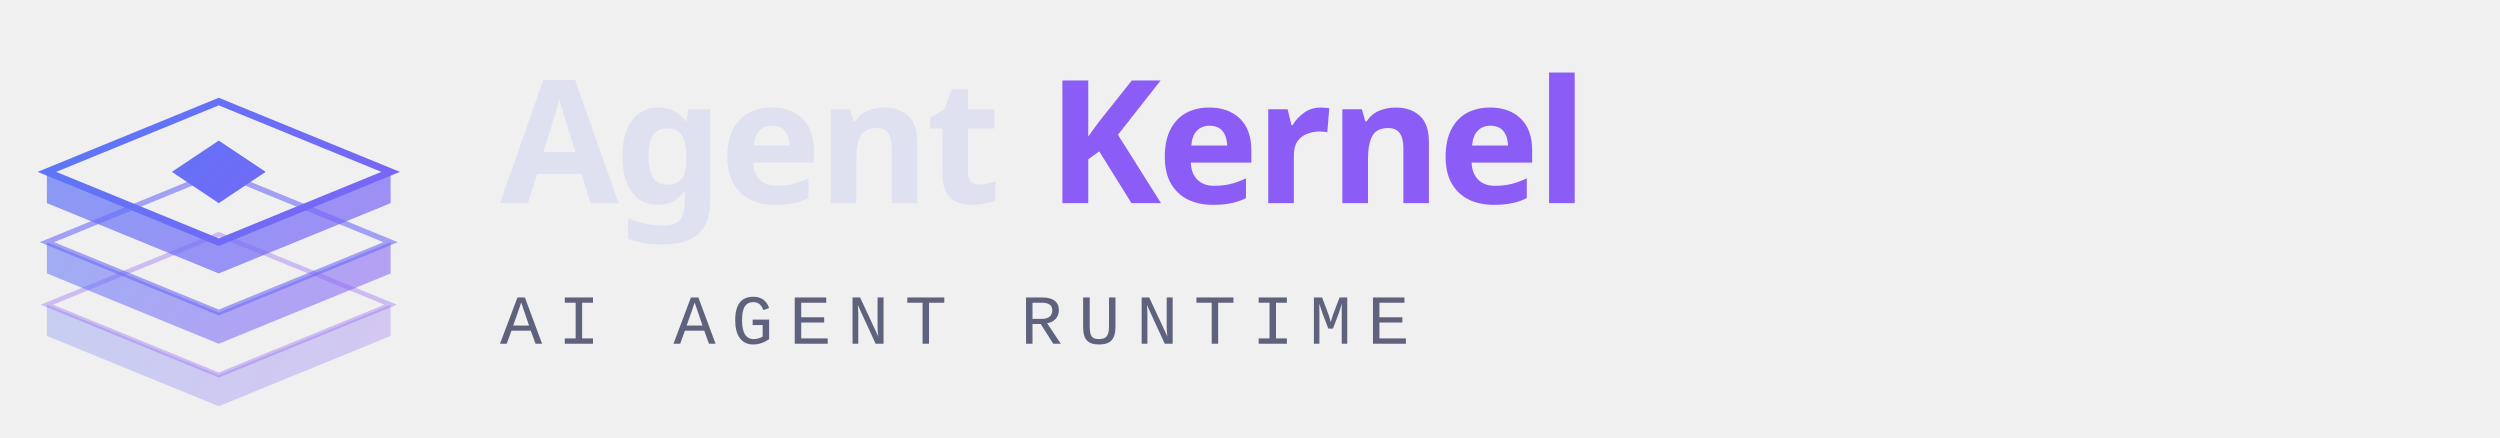
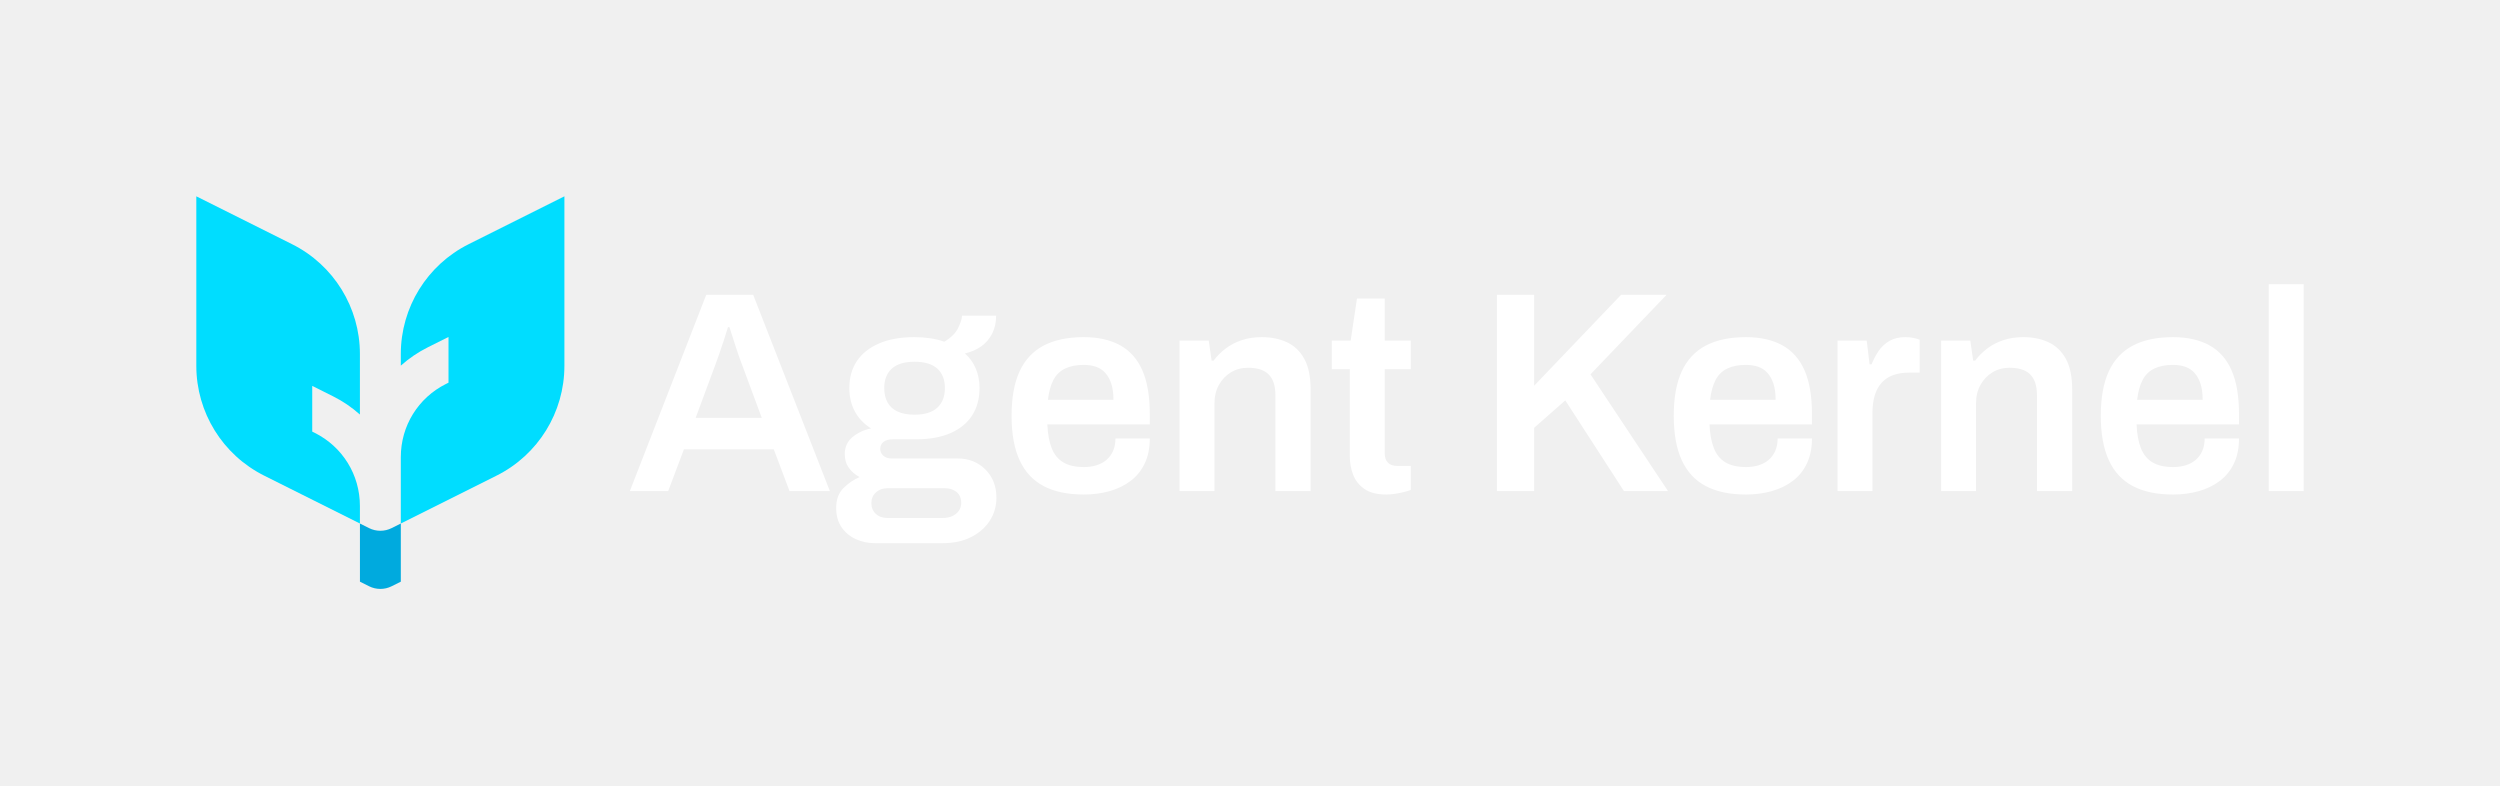
- <svg xmlns="http://www.w3.org/2000/svg" width="320" height="56" viewBox="0 0 320 56" fill="none">
-   <defs>
-     <linearGradient id="hg1" x1="0" y1="0" x2="48" y2="48" gradientUnits="userSpaceOnUse">
-       <stop offset="0%" stop-color="#4f7df7" />
-       <stop offset="100%" stop-color="#8b5cf6" />
-     </linearGradient>
-     <linearGradient id="hg2" x1="0" y1="8" x2="48" y2="40" gradientUnits="userSpaceOnUse">
-       <stop offset="0%" stop-color="#4f7df7" stop-opacity="0.55" />
-       <stop offset="100%" stop-color="#8b5cf6" stop-opacity="0.55" />
-     </linearGradient>
-     <linearGradient id="hg3" x1="0" y1="16" x2="48" y2="48" gradientUnits="userSpaceOnUse">
-       <stop offset="0%" stop-color="#4f7df7" stop-opacity="0.28" />
-       <stop offset="100%" stop-color="#8b5cf6" stop-opacity="0.28" />
-     </linearGradient>
-   </defs>
-   <g transform="translate(4, 2)">
-     <path d="M24 50 L46 41 L46 37 L24 46 L2 37 L2 41 Z" fill="url(#hg3)" />
-     <path d="M24 46 L46 37 L24 28 L2 37 Z" stroke="#8b5cf6" stroke-width="0.6" fill="none" opacity="0.35" />
-     <path d="M24 42 L46 33 L46 29 L24 38 L2 29 L2 33 Z" fill="url(#hg2)" />
-     <path d="M24 38 L46 29 L24 20 L2 29 Z" stroke="#6d6af7" stroke-width="0.7" fill="none" opacity="0.6" />
-     <path d="M24 33 L46 24 L46 20 L24 29 L2 20 L2 24 Z" fill="url(#hg1)" opacity="0.7" />
-     <path d="M24 29 L46 20 L24 11 L2 20 Z" stroke="url(#hg1)" stroke-width="0.9" fill="none" />
-     <path d="M24 16 L30 20 L24 24 L18 20 Z" fill="url(#hg1)" />
+ <svg xmlns="http://www.w3.org/2000/svg" xmlns:xlink="http://www.w3.org/1999/xlink" version="1.1" id="Layer_1" x="0px" y="0px" viewBox="0 0 1910.363 600" style="enable-background:new 0 0 1910.363 600;" xml:space="preserve">
+   <g>
+     <defs>
+       <rect id="SVGID_00000014634403634841012990000002101430840453714327_" x="0" width="1910.363" height="600" />
+     </defs>
+     <clipPath id="SVGID_00000083071076959569373370000013063077775472870787_">
+       <use xlink:href="#SVGID_00000014634403634841012990000002101430840453714327_" style="overflow:visible;" />
+     </clipPath>
+     <g style="clip-path:url(#SVGID_00000083071076959569373370000013063077775472870787_);">
+       <g>
+         <path style="fill:#00DDFF;" d="M238.585,294.87v34.939l1.906,0.938c21.315,10.657,34.534,32.096,34.534,55.909v13.376     l-73.191-36.596c-31.752-15.876-51.816-48.346-51.816-83.849V150.019l73.191,36.596c31.752,15.876,51.816,48.346,51.816,83.848     v46.315c-6.125-5.469-13.001-10.188-20.564-13.969L238.585,294.87z" />
+         <path style="fill:#00DDFF;" d="M431.284,150.019v129.569c0,35.502-20.063,67.972-51.816,83.849l-73.191,36.596v-50.753     c0-23.814,13.219-45.252,34.533-55.909l1.907-0.937v-34.94l-15.876,7.938c-7.563,3.782-14.439,8.501-20.564,13.97v-8.938     c0-35.502,20.063-67.972,51.816-83.848L431.284,150.019z" />
+         <path style="fill:#00AADE;" d="M306.281,400.054v44.424l-7.028,3.514c-5.422,2.711-11.806,2.707-17.224-0.011l-6.983-3.503     v-44.424l6.97,3.496c5.426,2.722,11.819,2.722,17.245,0.001l6.972-3.497H306.281z" />
+       </g>
+       <path style="fill:#FFFFFF;" d="M481.291,375.265l58.384-150.004h35.861l58.604,150.004h-30.833l-12.027-31.926h-68.661    l-12.026,31.926H481.291z M531.584,319.288h50.512l-15.087-40.672c-0.584-1.457-1.279-3.315-2.078-5.578    c-0.804-2.256-1.641-4.735-2.515-7.433c-0.874-2.695-1.75-5.431-2.625-8.201c-0.874-2.767-1.678-5.249-2.405-7.433h-1.094    c-0.874,2.917-1.933,6.267-3.17,10.056c-1.241,3.795-2.444,7.364-3.608,10.717c-1.169,3.353-2.115,5.979-2.842,7.872    L531.584,319.288z M668.471,415.063c-5.105,0-9.915-1.022-14.432-3.062c-4.52-2.043-8.166-5.067-10.933-9.075    c-2.77-4.011-4.155-8.931-4.155-14.76c0-6.418,1.86-11.479,5.576-15.198c3.718-3.717,7.834-6.521,12.355-8.417    c-3.355-1.749-6.089-4.08-8.199-6.998c-2.115-2.914-3.171-6.415-3.171-10.495c0-5.54,2.04-9.95,6.123-13.23    c4.078-3.281,8.746-5.431,13.995-6.452c-5.396-3.35-9.512-7.653-12.355-12.901c-2.844-5.246-4.265-11.222-4.265-17.928    c0-8.016,1.93-14.904,5.794-20.667c3.862-5.757,9.512-10.238,16.947-13.447c7.435-3.206,16.4-4.81,26.897-4.81    c4.226,0,8.309,0.295,12.245,0.874c3.936,0.583,7.507,1.46,10.714,2.623c5.102-3.062,8.6-6.521,10.496-10.385    c1.893-3.861,2.914-7.032,3.062-9.514h26.021c0,5.105-0.984,9.624-2.952,13.56c-1.968,3.936-4.701,7.182-8.199,9.73    c-3.499,2.551-7.729,4.409-12.682,5.575c3.641,3.209,6.413,7.073,8.309,11.592c1.893,4.519,2.842,9.476,2.842,14.869    c0,8.016-1.858,14.945-5.576,20.773c-3.717,5.832-9.183,10.351-16.4,13.556c-7.215,3.209-16.071,4.81-26.568,4.81h-17.712    c-3.062,0-5.432,0.655-7.107,1.968c-1.677,1.313-2.515,3.137-2.515,5.465c0,1.899,0.766,3.576,2.297,5.03    c1.531,1.46,3.679,2.187,6.451,2.187h50.293c8.6,0,15.706,2.808,21.32,8.42c5.611,5.612,8.419,12.792,8.419,21.538    c0,6.559-1.716,12.463-5.139,17.712c-3.427,5.249-8.199,9.404-14.323,12.463c-6.122,3.062-13.267,4.594-21.428,4.594H668.471z     M678.091,395.819h42.203c2.767,0,5.21-0.473,7.325-1.42c2.112-0.949,3.79-2.297,5.03-4.046c1.236-1.749,1.858-3.717,1.858-5.904    c0-3.795-1.202-6.637-3.607-8.53c-2.405-1.893-5.359-2.842-8.856-2.842h-43.953c-3.499,0-6.416,1.059-8.746,3.171    c-2.333,2.112-3.499,4.845-3.499,8.201c0,3.35,1.128,6.086,3.389,8.198C671.495,394.76,674.447,395.819,678.091,395.819z     M698.864,316.881c7.726,0,13.52-1.783,17.384-5.359c3.861-3.569,5.796-8.561,5.796-14.976s-1.935-11.372-5.796-14.869    c-3.864-3.5-9.658-5.249-17.384-5.249c-7.728,0-13.522,1.749-17.383,5.249c-3.865,3.497-5.796,8.455-5.796,14.869    c0,4.227,0.837,7.872,2.515,10.93c1.675,3.062,4.227,5.396,7.654,6.998C689.278,316.082,693.617,316.881,698.864,316.881z     M828.096,377.888c-12.245,0-22.45-2.153-30.613-6.449c-8.165-4.299-14.288-10.896-18.368-19.789    c-4.082-8.89-6.122-20.191-6.122-33.894c0-13.848,2.04-25.179,6.122-34.004c4.08-8.818,10.203-15.377,18.368-19.68    c8.163-4.296,18.368-6.449,30.613-6.449c11.078,0,20.371,2.078,27.881,6.233c7.507,4.152,13.154,10.532,16.947,19.131    c3.789,8.605,5.685,19.755,5.685,33.456v7.872h-78.282c0.29,7.145,1.384,13.158,3.279,18.041c1.893,4.885,4.845,8.53,8.856,10.934    c4.008,2.407,9.293,3.61,15.853,3.61c3.352,0,6.485-0.439,9.403-1.313c2.914-0.874,5.467-2.222,7.653-4.046    c2.187-1.821,3.9-4.118,5.139-6.888c1.236-2.767,1.858-5.976,1.858-9.62h26.24c0,7.289-1.277,13.632-3.826,19.022    c-2.552,5.396-6.123,9.84-10.714,13.34c-4.592,3.497-9.95,6.123-16.073,7.872C841.873,377.014,835.237,377.888,828.096,377.888z     M800.763,305.509h50.074c0-4.81-0.545-8.887-1.639-12.243c-1.094-3.353-2.624-6.123-4.592-8.311    c-1.968-2.187-4.339-3.751-7.107-4.701c-2.77-0.946-5.904-1.423-9.403-1.423c-5.685,0-10.462,0.953-14.323,2.845    c-3.864,1.896-6.816,4.81-8.856,8.746C802.874,294.359,801.49,299.389,800.763,305.509z M901.351,375.265v-115.02h22.304    l2.187,15.308h1.531c2.623-3.5,5.719-6.596,9.293-9.295c3.571-2.695,7.653-4.81,12.245-6.339    c4.592-1.532,9.657-2.297,15.197-2.297c7.289,0,13.74,1.313,19.352,3.936c5.611,2.623,10.022,6.853,13.23,12.682    c3.204,5.832,4.81,13.632,4.81,23.396v77.628h-26.897V302.45c0-4.08-0.475-7.471-1.421-10.169    c-0.95-2.695-2.333-4.882-4.155-6.562c-1.824-1.673-4.044-2.877-6.669-3.607c-2.624-0.727-5.542-1.094-8.746-1.094    c-4.812,0-9.15,1.169-13.011,3.5c-3.864,2.331-6.926,5.54-9.183,9.621c-2.263,4.083-3.391,8.821-3.391,14.215v66.911H901.351z     M1059.446,377.888c-7.145,0-12.757-1.42-16.837-4.262c-4.083-2.842-6.963-6.487-8.638-10.934c-1.677-4.447-2.515-9-2.515-13.666    v-66.914h-13.776v-21.867h14.432l4.81-32.142h21.211v32.142h19.899v21.867h-19.899v64.288c0,3.062,0.801,5.434,2.407,7.107    c1.601,1.677,4.006,2.513,7.215,2.513h10.277v18.37c-1.459,0.583-3.245,1.128-5.357,1.639c-2.115,0.511-4.339,0.946-6.668,1.313    C1063.672,377.703,1061.486,377.888,1059.446,377.888z M1143.851,375.265V225.261h28.427v69.534l66.475-69.534h34.767    l-58.165,60.788l59.259,89.217h-33.675l-44.826-69.318l-23.835,20.993v48.325H1143.851z M1334.091,377.888    c-12.245,0-22.45-2.153-30.613-6.449c-8.165-4.299-14.288-10.896-18.368-19.789c-4.082-8.89-6.122-20.191-6.122-33.894    c0-13.848,2.04-25.179,6.122-34.004c4.08-8.818,10.203-15.377,18.368-19.68c8.163-4.296,18.368-6.449,30.613-6.449    c11.078,0,20.371,2.078,27.881,6.233c7.507,4.152,13.154,10.532,16.947,19.131c3.789,8.605,5.685,19.755,5.685,33.456v7.872    h-78.282c0.29,7.145,1.384,13.158,3.279,18.041c1.893,4.885,4.845,8.53,8.856,10.934c4.008,2.407,9.293,3.61,15.853,3.61    c3.352,0,6.485-0.439,9.403-1.313c2.914-0.874,5.467-2.222,7.652-4.046c2.187-1.821,3.9-4.118,5.139-6.888    c1.236-2.767,1.858-5.976,1.858-9.62h26.24c0,7.289-1.277,13.632-3.826,19.022c-2.552,5.396-6.123,9.84-10.714,13.34    c-4.593,3.497-9.95,6.123-16.073,7.872C1347.868,377.014,1341.233,377.888,1334.091,377.888z M1306.759,305.509h50.074    c0-4.81-0.545-8.887-1.639-12.243c-1.094-3.353-2.625-6.123-4.592-8.311c-1.968-2.187-4.339-3.751-7.107-4.701    c-2.77-0.946-5.904-1.423-9.403-1.423c-5.685,0-10.462,0.953-14.323,2.845c-3.864,1.896-6.816,4.81-8.856,8.746    C1308.869,294.359,1307.486,299.389,1306.759,305.509z M1404.136,375.265v-115.02h22.304l2.187,18.15h1.531    c1.456-3.641,3.242-7.032,5.357-10.169c2.111-3.134,4.845-5.685,8.199-7.653c3.351-1.968,7.435-2.952,12.246-2.952    c2.33,0,4.481,0.219,6.449,0.655c1.969,0.439,3.461,0.874,4.483,1.313v25.145h-8.09c-4.52,0-8.528,0.624-12.027,1.861    c-3.499,1.238-6.451,3.168-8.856,5.794c-2.405,2.623-4.193,5.904-5.357,9.84c-1.169,3.936-1.75,8.527-1.75,13.776v59.258H1404.136    z M1483.293,375.265v-115.02h22.304l2.187,15.308h1.531c2.623-3.5,5.719-6.596,9.293-9.295c3.571-2.695,7.653-4.81,12.245-6.339    c4.592-1.532,9.656-2.297,15.197-2.297c7.289,0,13.74,1.313,19.352,3.936c5.611,2.623,10.022,6.853,13.23,12.682    c3.204,5.832,4.81,13.632,4.81,23.396v77.628h-26.897V302.45c0-4.08-0.475-7.471-1.421-10.169    c-0.949-2.695-2.333-4.882-4.155-6.562c-1.824-1.673-4.044-2.877-6.668-3.607c-2.625-0.727-5.542-1.094-8.746-1.094    c-4.812,0-9.151,1.169-13.011,3.5c-3.864,2.331-6.925,5.54-9.183,9.621c-2.262,4.083-3.391,8.821-3.391,14.215v66.911H1483.293z     M1660.414,377.888c-12.245,0-22.45-2.153-30.613-6.449c-8.165-4.299-14.288-10.896-18.368-19.789    c-4.082-8.89-6.122-20.191-6.122-33.894c0-13.848,2.04-25.179,6.122-34.004c4.08-8.818,10.203-15.377,18.368-19.68    c8.163-4.296,18.368-6.449,30.613-6.449c11.078,0,20.371,2.078,27.881,6.233c7.507,4.152,13.154,10.532,16.947,19.131    c3.789,8.605,5.685,19.755,5.685,33.456v7.872h-78.282c0.29,7.145,1.384,13.158,3.279,18.041c1.893,4.885,4.845,8.53,8.856,10.934    c4.008,2.407,9.293,3.61,15.854,3.61c3.351,0,6.485-0.439,9.403-1.313c2.914-0.874,5.467-2.222,7.652-4.046    c2.187-1.821,3.9-4.118,5.139-6.888c1.236-2.767,1.858-5.976,1.858-9.62h26.24c0,7.289-1.277,13.632-3.826,19.022    c-2.552,5.396-6.123,9.84-10.714,13.34c-4.592,3.497-9.949,6.123-16.073,7.872    C1674.191,377.014,1667.556,377.888,1660.414,377.888z M1633.082,305.509h50.074c0-4.81-0.545-8.887-1.639-12.243    c-1.094-3.353-2.625-6.123-4.593-8.311c-1.968-2.187-4.339-3.751-7.107-4.701c-2.77-0.946-5.904-1.423-9.403-1.423    c-5.685,0-10.462,0.953-14.323,2.845c-3.864,1.896-6.816,4.81-8.856,8.746C1635.192,294.359,1633.809,299.389,1633.082,305.509z     M1733.667,375.265V217.17h26.677v158.096H1733.667z" />
+     </g>
  </g>
-   <text x="64" y="26" font-family="'Instrument Sans', system-ui, sans-serif" font-size="22" font-weight="700" fill="#dfe1f0" letter-spacing="-0.5">Agent</text>
-   <text x="134" y="26" font-family="'Instrument Sans', system-ui, sans-serif" font-size="22" font-weight="700" fill="url(#hg1)" letter-spacing="-0.5">Kernel</text>
-   <text x="64" y="44" font-family="'JetBrains Mono', 'Courier New', monospace" font-size="9" fill="#5e627d" letter-spacing="2">AI AGENT RUNTIME</text>
</svg>
